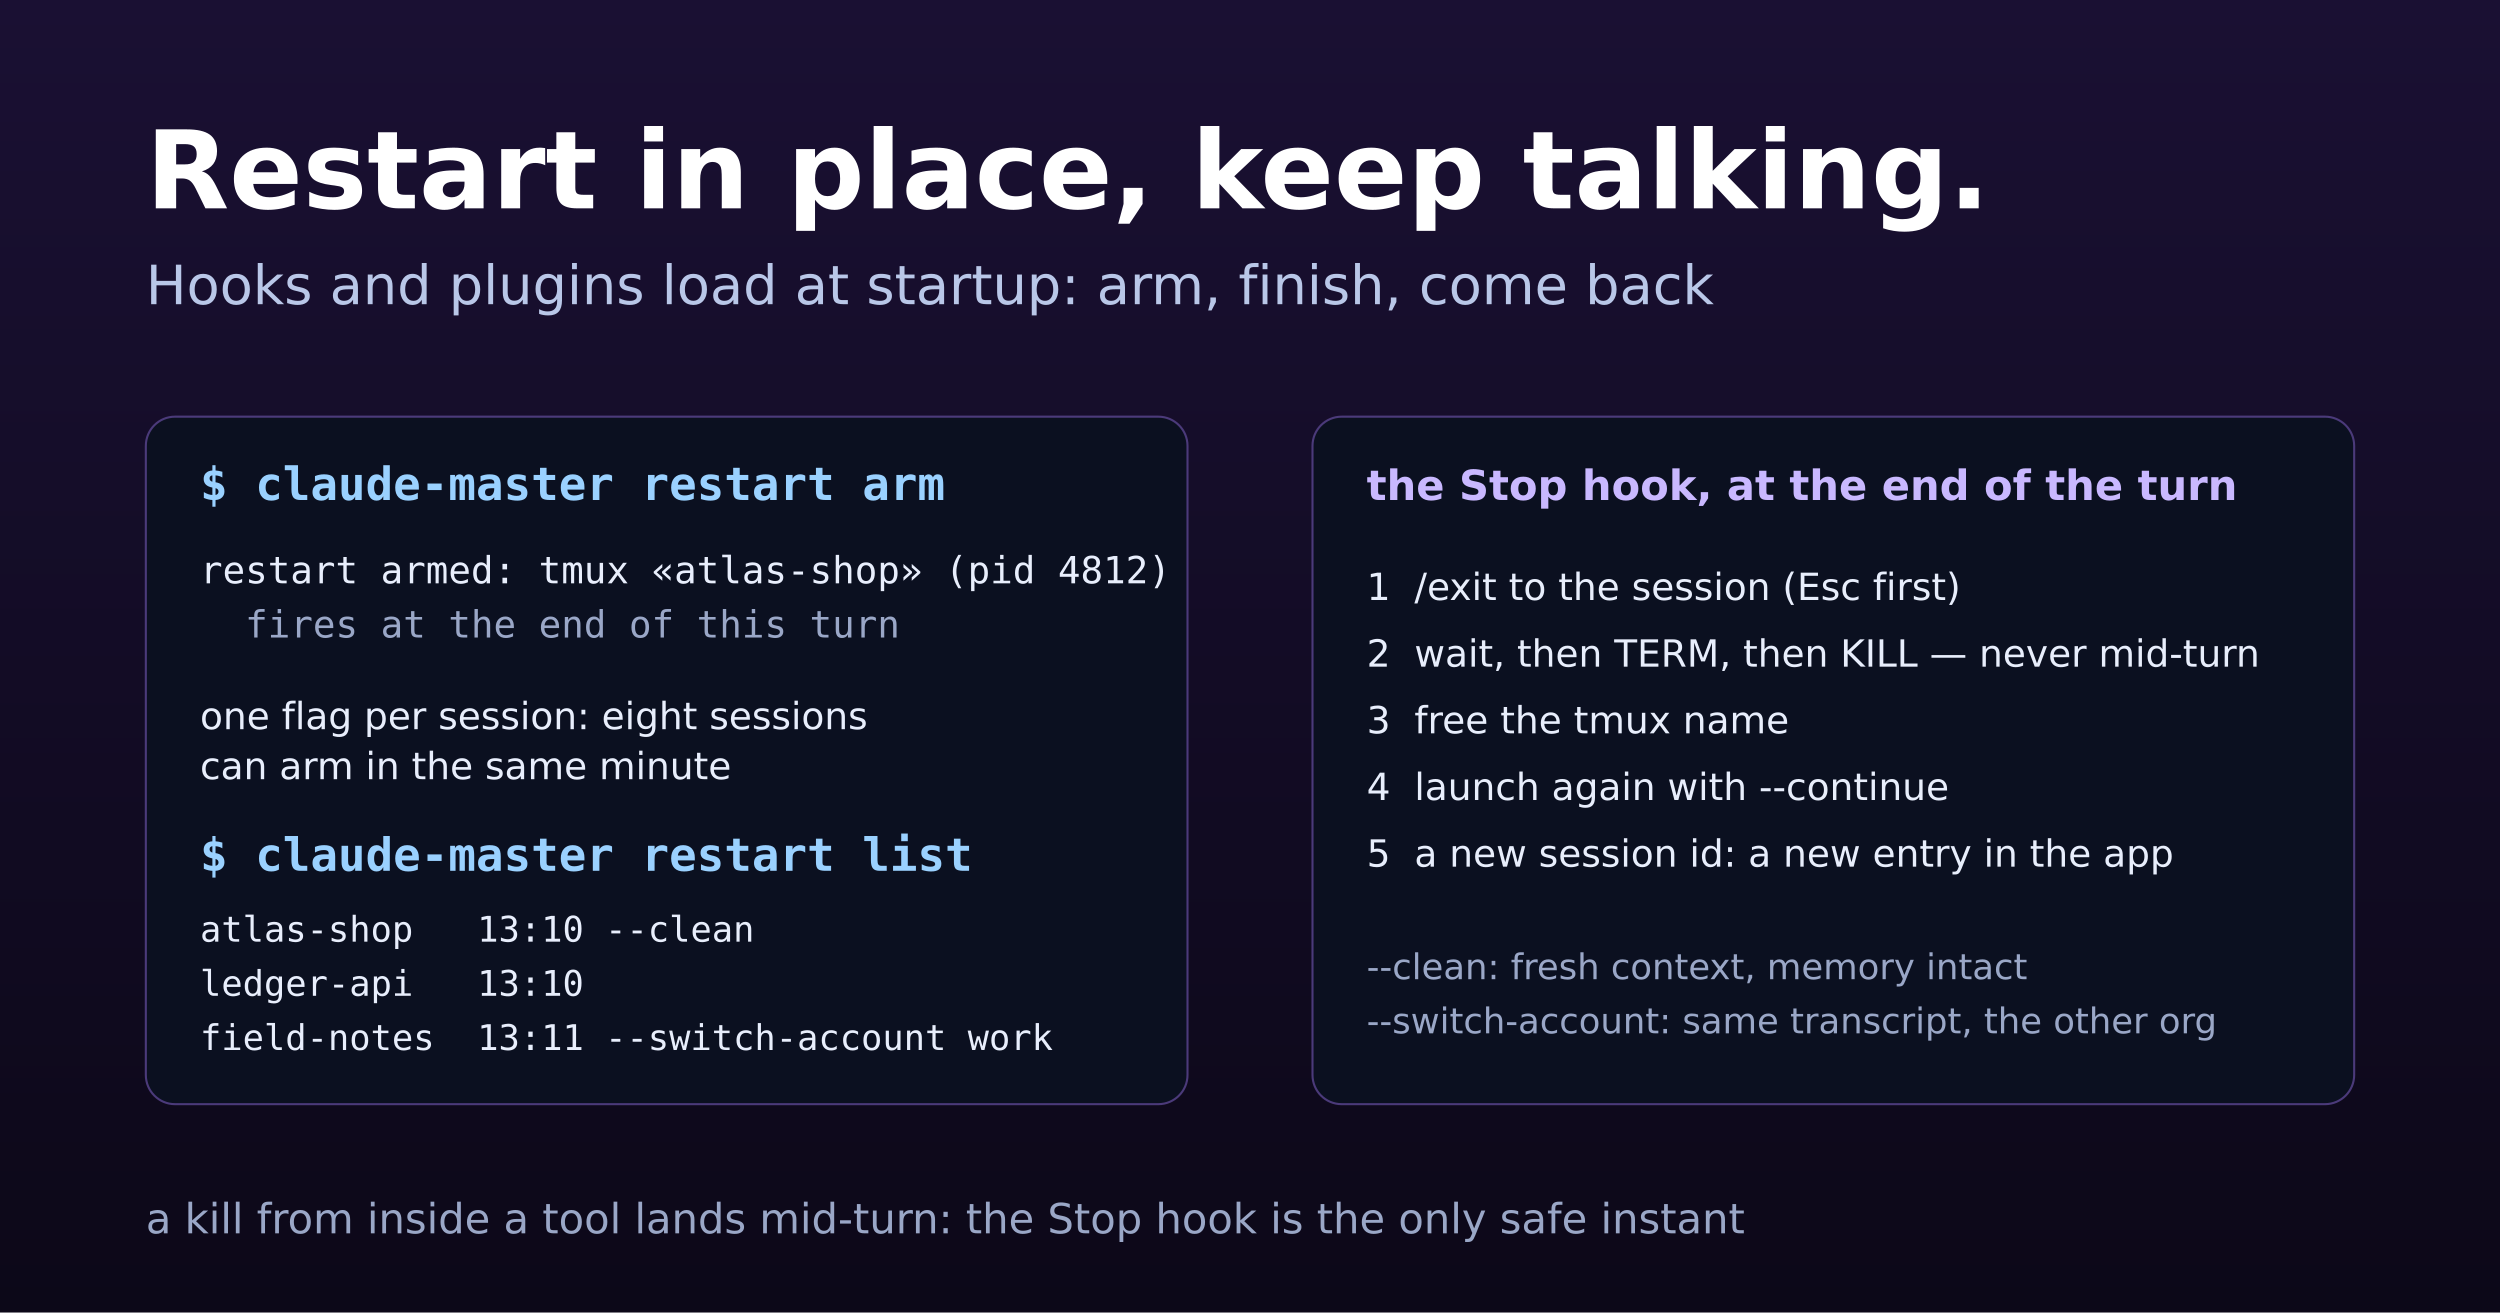
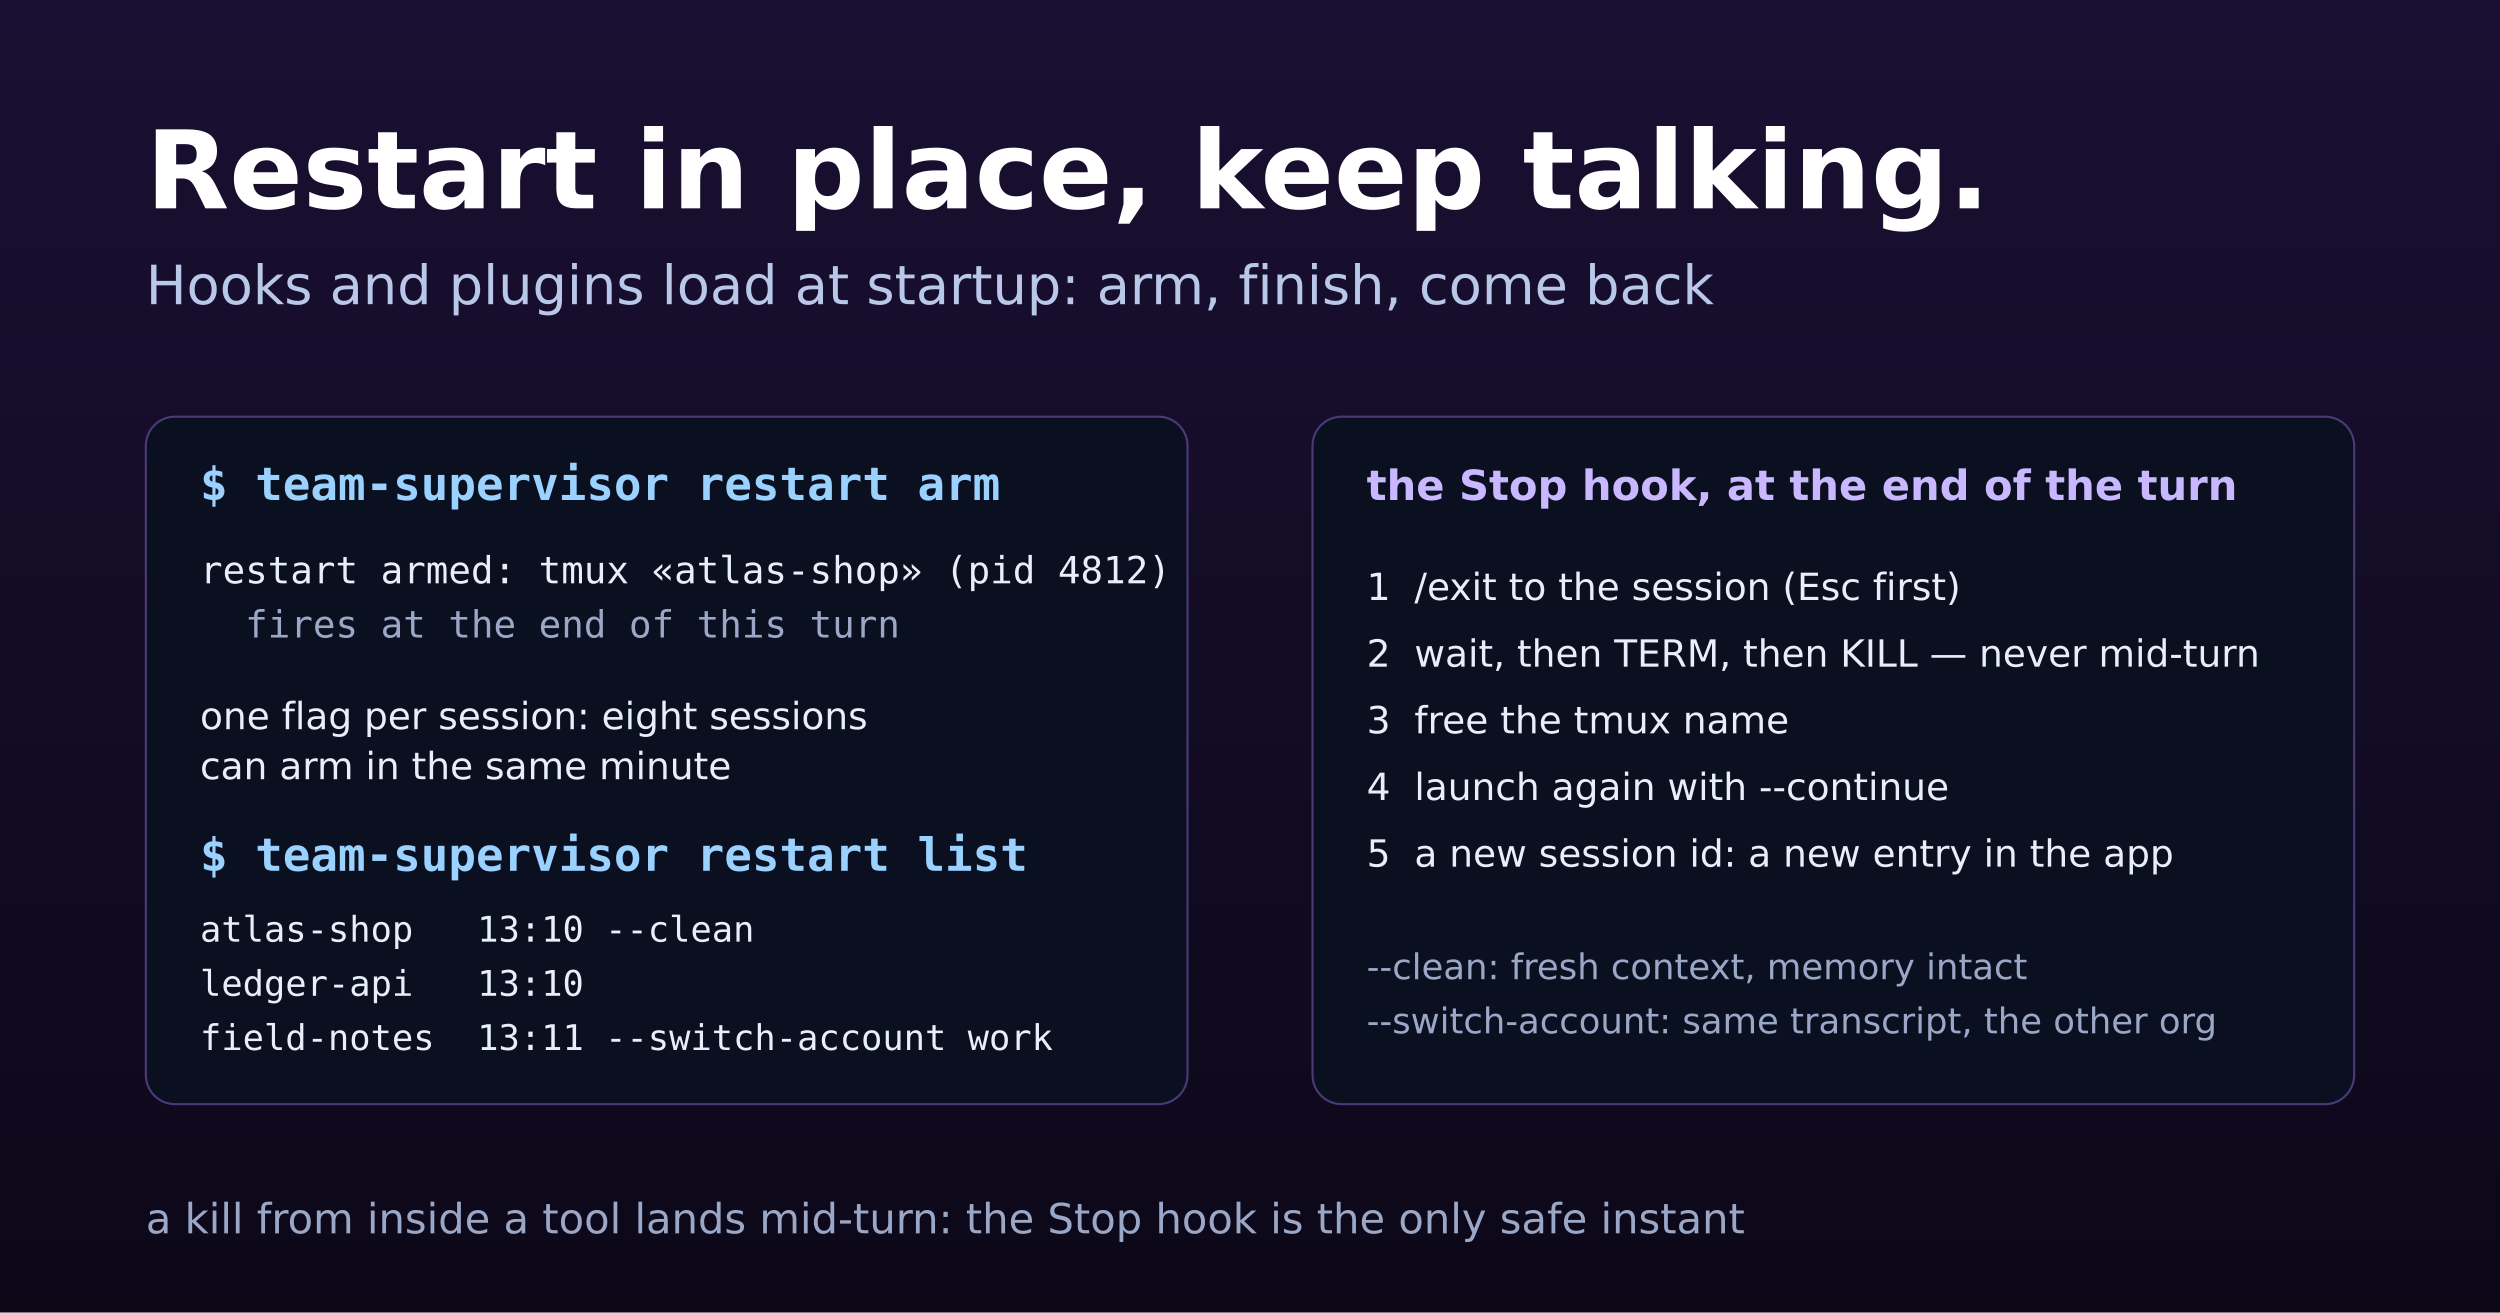
<svg xmlns="http://www.w3.org/2000/svg" width="1200" height="630" viewBox="0 0 1200 630" font-family="'DejaVu Sans',Helvetica,Arial,sans-serif" xml:space="preserve">
  <defs>
    <linearGradient id="bg" x1="0" y1="0" x2="0" y2="1">
      <stop offset="0" stop-color="#1a1033" />
      <stop offset="1" stop-color="#0c0818" />
    </linearGradient>
    <marker id="m" markerWidth="7" markerHeight="7" refX="5" refY="3.5" orient="auto" markerUnits="strokeWidth">
      <path d="M0,0 L7,3.5 L0,7 z" fill="#3ddc84" />
    </marker>
    <clipPath id="round">
      <circle cx="0" cy="0" r="132" />
    </clipPath>
  </defs>
  <rect width="1200" height="630" fill="url(#bg)" />
  <text x="70" y="100" fill="#ffffff" font-size="52" font-weight="800" text-anchor="start">Restart in place, keep talking.</text>
  <text x="70" y="146" fill="#b9c7e8" font-size="26" font-weight="500" text-anchor="start">Hooks and plugins load at startup: arm, finish, come back</text>
  <rect x="70" y="200" width="500" height="330" rx="14" fill="#0b1020" stroke="#4b3a7a" />
-   <text x="96" y="240" fill="#9ad1ff" font-size="22" font-weight="700" font-family="'DejaVu Sans Mono',Menlo,monospace" text-anchor="start">$ claude-master restart arm</text>
+   <text x="96" y="240" fill="#9ad1ff" font-size="22" font-weight="700" font-family="'DejaVu Sans Mono',Menlo,monospace" text-anchor="start">$ team-supervisor restart arm</text>
  <text x="96" y="280" fill="#e8eefc" font-size="18" font-weight="500" font-family="'DejaVu Sans Mono',Menlo,monospace" text-anchor="start">restart armed: tmux «atlas-shop» (pid 4812)</text>
  <text x="96" y="306" fill="#9aa7c7" font-size="18" font-weight="500" font-family="'DejaVu Sans Mono',Menlo,monospace" text-anchor="start">  fires at the end of this turn</text>
  <text x="96" y="350" fill="#e8eefc" font-size="18" font-weight="500" text-anchor="start">one flag per session: eight sessions</text>
  <text x="96" y="374" fill="#e8eefc" font-size="18" font-weight="500" text-anchor="start">can arm in the same minute</text>
-   <text x="96" y="418" fill="#9ad1ff" font-size="22" font-weight="700" font-family="'DejaVu Sans Mono',Menlo,monospace" text-anchor="start">$ claude-master restart list</text>
+   <text x="96" y="418" fill="#9ad1ff" font-size="22" font-weight="700" font-family="'DejaVu Sans Mono',Menlo,monospace" text-anchor="start">$ team-supervisor restart list</text>
  <text x="96" y="452" fill="#e8eefc" font-size="17" font-weight="500" font-family="'DejaVu Sans Mono',Menlo,monospace" text-anchor="start">atlas-shop   13:10 --clean</text>
  <text x="96" y="478" fill="#e8eefc" font-size="17" font-weight="500" font-family="'DejaVu Sans Mono',Menlo,monospace" text-anchor="start">ledger-api   13:10</text>
  <text x="96" y="504" fill="#e8eefc" font-size="17" font-weight="500" font-family="'DejaVu Sans Mono',Menlo,monospace" text-anchor="start">field-notes  13:11 --switch-account work</text>
  <rect x="630" y="200" width="500" height="330" rx="14" fill="#0b1020" stroke="#4b3a7a" />
  <text x="656" y="240" fill="#c9b8ff" font-size="20" font-weight="700" text-anchor="start">the Stop hook, at the end of the turn</text>
  <text x="656" y="288" fill="#e8eefc" font-size="18" font-weight="500" text-anchor="start">1  /exit to the session (Esc first)</text>
  <text x="656" y="320" fill="#e8eefc" font-size="18" font-weight="500" text-anchor="start">2  wait, then TERM, then KILL — never mid-turn</text>
  <text x="656" y="352" fill="#e8eefc" font-size="18" font-weight="500" text-anchor="start">3  free the tmux name</text>
  <text x="656" y="384" fill="#e8eefc" font-size="18" font-weight="500" text-anchor="start">4  launch again with --continue</text>
  <text x="656" y="416" fill="#e8eefc" font-size="18" font-weight="500" text-anchor="start">5  a new session id: a new entry in the app</text>
  <text x="656" y="470" fill="#9aa7c7" font-size="17" font-weight="500" text-anchor="start">--clean: fresh context, memory intact</text>
  <text x="656" y="496" fill="#9aa7c7" font-size="17" font-weight="500" text-anchor="start">--switch-account: same transcript, the other org</text>
  <text x="70" y="592" fill="#9aa7c7" font-size="20" font-weight="500" text-anchor="start">a kill from inside a tool lands mid-turn: the Stop hook is the only safe instant</text>
</svg>
